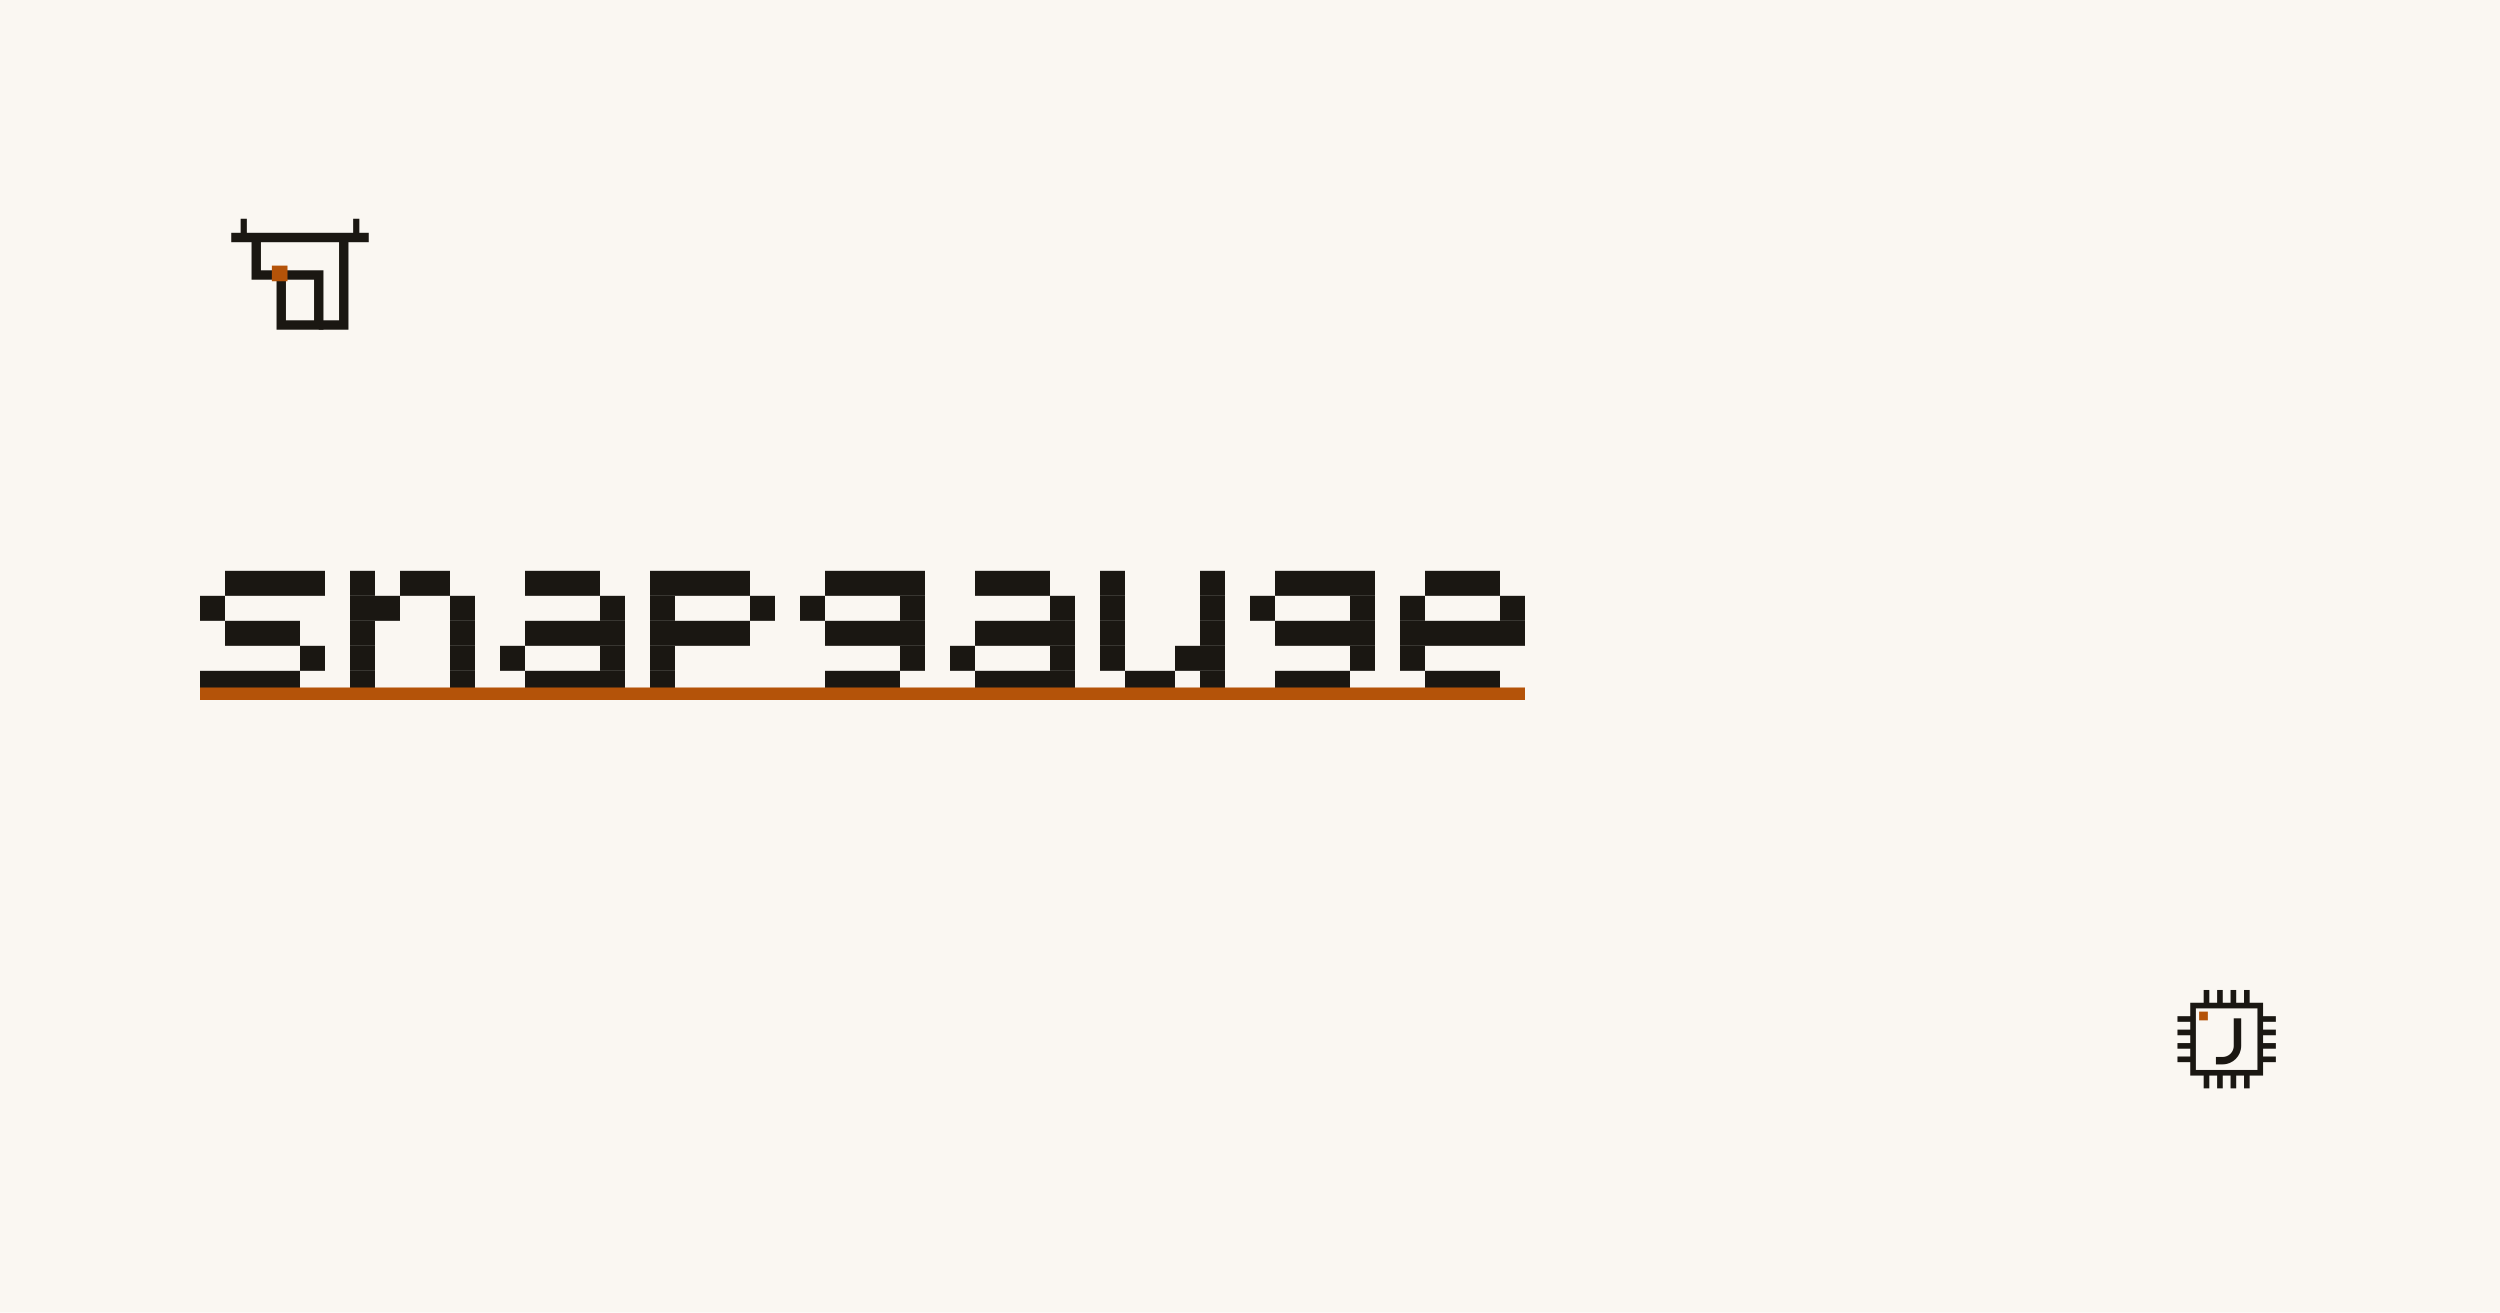
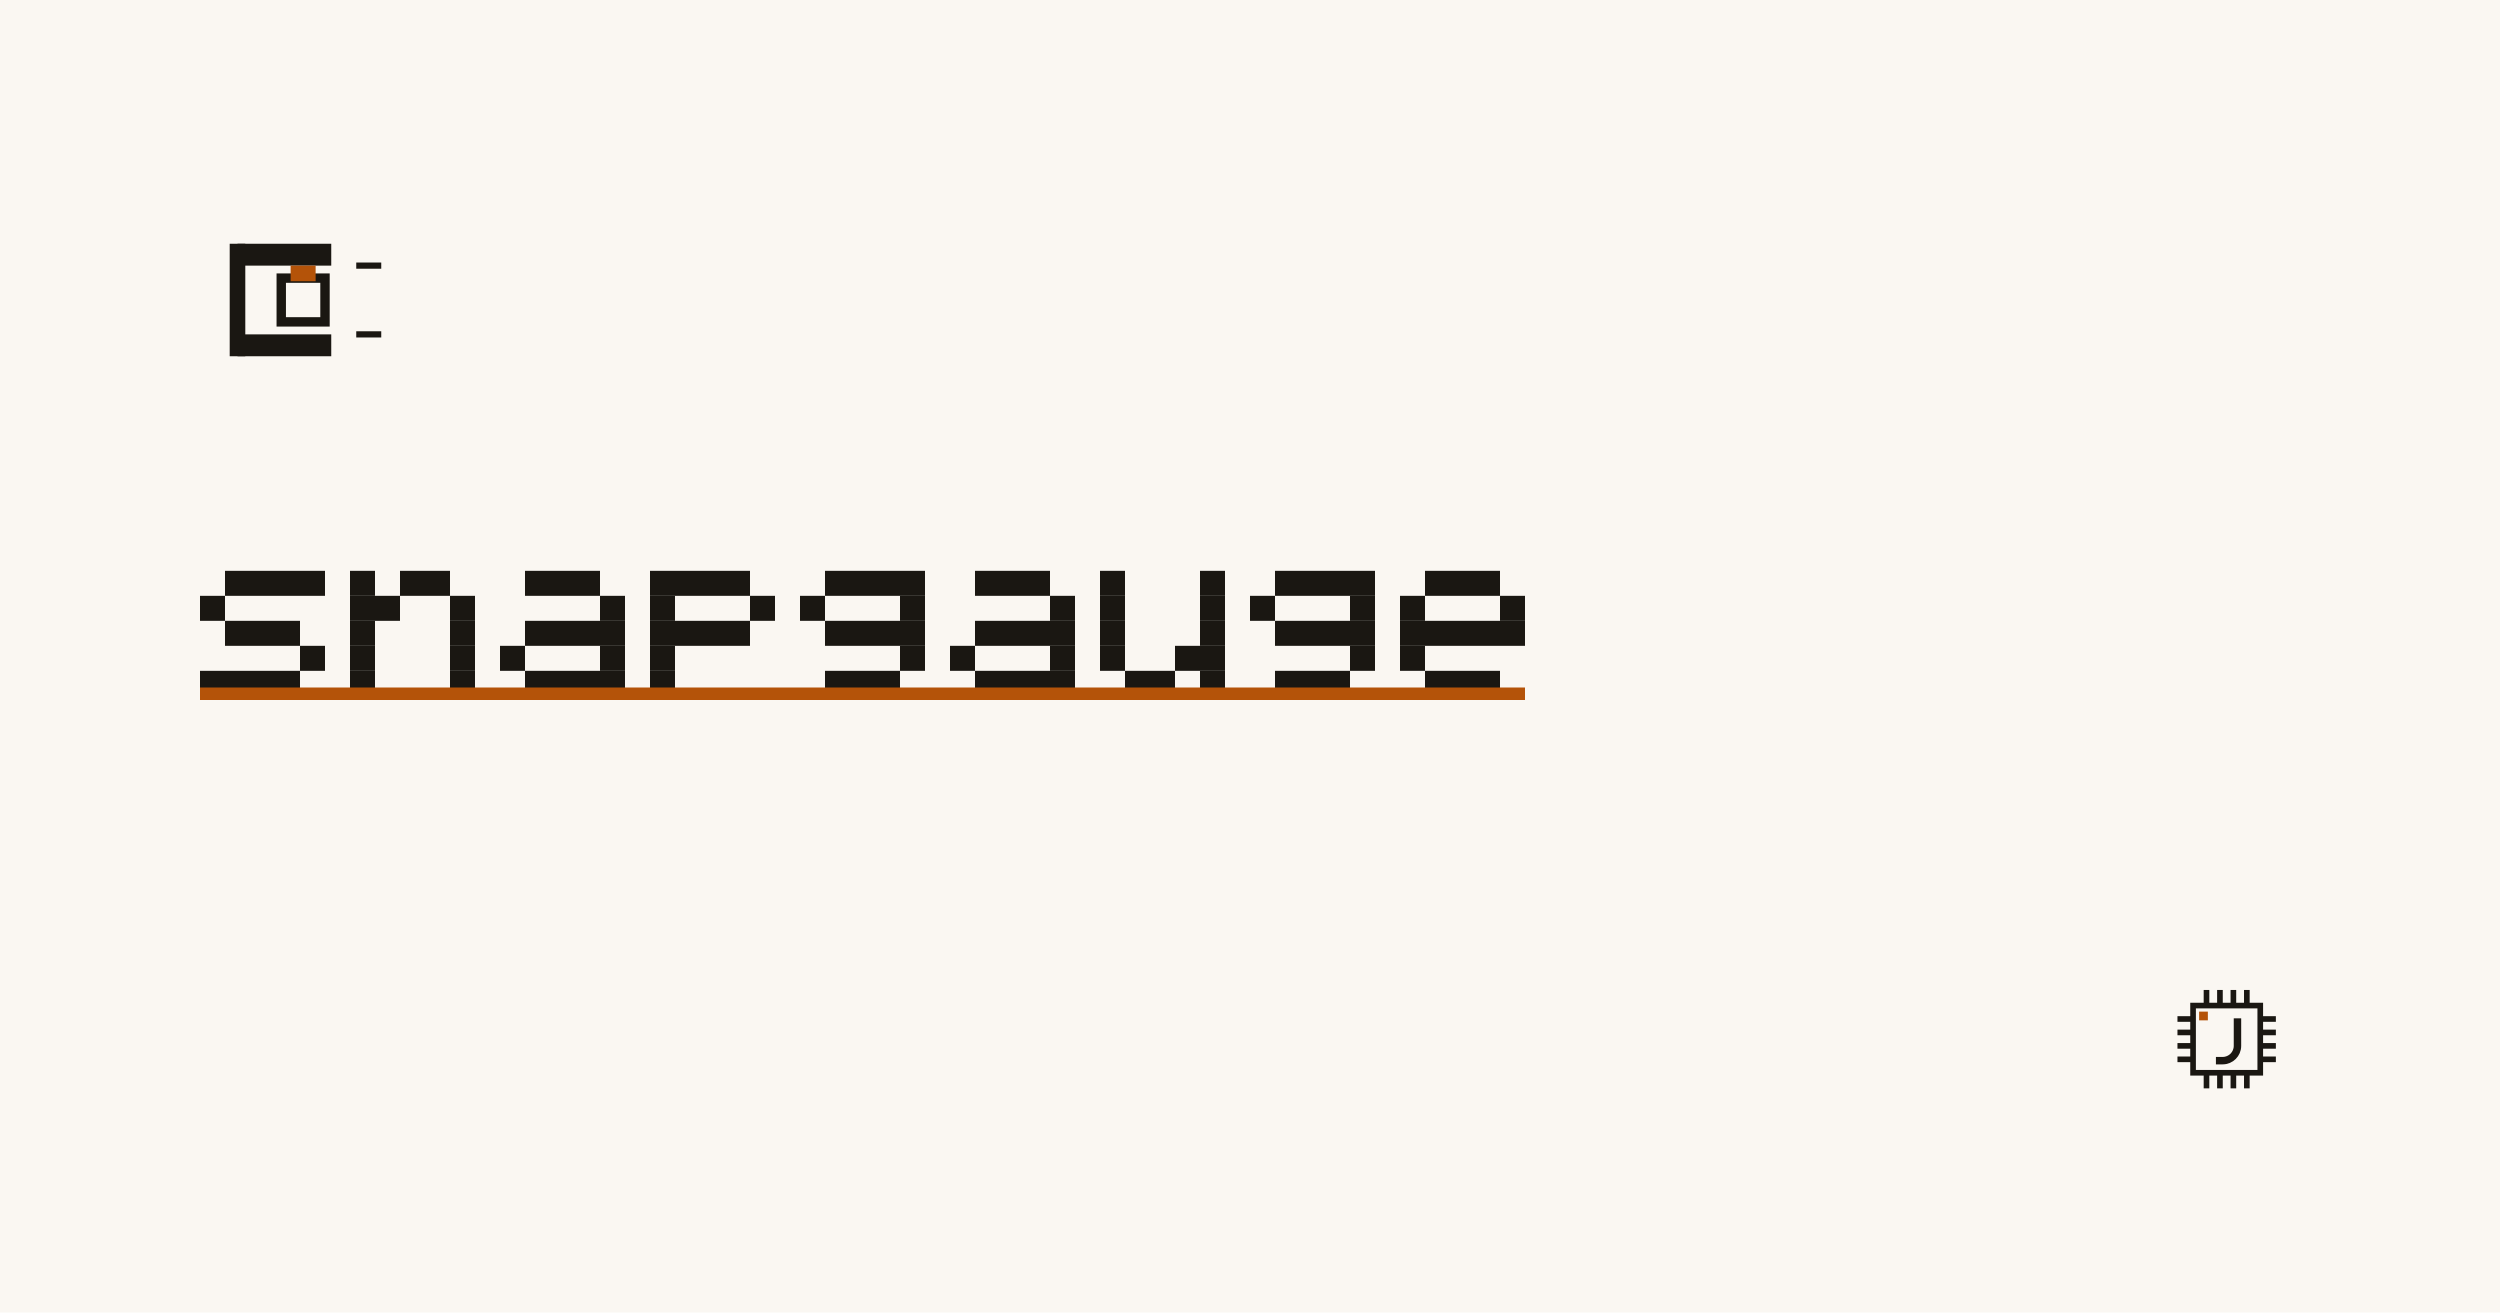
<svg xmlns="http://www.w3.org/2000/svg" viewBox="0 0 1200 630" role="img" aria-label="snapgauge — Agent James">
  <rect width="1200" height="630" fill="#FAF7F2" />
  <g transform="translate(96,96) scale(1.5)">
-     <rect x="26" y="24" width="12" height="16" fill="none" stroke="#1A1712" stroke-width="3.008" />
-     <path d="M10 12 H54" fill="none" stroke="#1A1712" stroke-width="3.008" />
-     <path d="M18 12 V24 H26" fill="none" stroke="#1A1712" stroke-width="3.008" />
-     <path d="M46 12 V40 H38" fill="none" stroke="#1A1712" stroke-width="3.008" />
-     <path d="M14 12 V6" fill="none" stroke="#1A1712" stroke-width="1.984" />
-     <path d="M50 12 V6" fill="none" stroke="#1A1712" stroke-width="1.984" />
-     <rect x="23" y="21" width="5" height="5" fill="#B45309" />
+     <path d="M12 14 V50" fill="none" stroke="#1A1712" stroke-width="4.992" />
+     <rect x="12" y="14" width="30" height="7" fill="#1A1712" />
+     <rect x="12" y="43" width="30" height="7" fill="#1A1712" />
+     <rect x="26" y="25" width="14" height="14" fill="none" stroke="#1A1712" stroke-width="3.008" />
+     <path d="M50 21 H58" fill="none" stroke="#1A1712" stroke-width="1.984" />
+     <path d="M50 43 H58" fill="none" stroke="#1A1712" stroke-width="1.984" />
+     <rect x="29" y="21" width="8" height="5" fill="#B45309" />
  </g>
  <rect x="108.00" y="274.00" width="12" height="12" fill="#1A1712" />
  <rect x="120.00" y="274.00" width="12" height="12" fill="#1A1712" />
  <rect x="132.00" y="274.00" width="12" height="12" fill="#1A1712" />
  <rect x="144.00" y="274.00" width="12" height="12" fill="#1A1712" />
  <rect x="96.00" y="286.00" width="12" height="12" fill="#1A1712" />
  <rect x="108.00" y="298.00" width="12" height="12" fill="#1A1712" />
  <rect x="120.00" y="298.00" width="12" height="12" fill="#1A1712" />
  <rect x="132.00" y="298.00" width="12" height="12" fill="#1A1712" />
  <rect x="144.00" y="310.00" width="12" height="12" fill="#1A1712" />
  <rect x="96.00" y="322.00" width="12" height="12" fill="#1A1712" />
  <rect x="108.00" y="322.00" width="12" height="12" fill="#1A1712" />
  <rect x="120.00" y="322.00" width="12" height="12" fill="#1A1712" />
  <rect x="132.00" y="322.00" width="12" height="12" fill="#1A1712" />
  <rect x="168.00" y="274.00" width="12" height="12" fill="#1A1712" />
  <rect x="192.00" y="274.00" width="12" height="12" fill="#1A1712" />
  <rect x="204.00" y="274.00" width="12" height="12" fill="#1A1712" />
  <rect x="168.00" y="286.00" width="12" height="12" fill="#1A1712" />
  <rect x="180.00" y="286.00" width="12" height="12" fill="#1A1712" />
  <rect x="216.00" y="286.00" width="12" height="12" fill="#1A1712" />
  <rect x="168.00" y="298.00" width="12" height="12" fill="#1A1712" />
  <rect x="216.00" y="298.00" width="12" height="12" fill="#1A1712" />
  <rect x="168.00" y="310.00" width="12" height="12" fill="#1A1712" />
  <rect x="216.00" y="310.00" width="12" height="12" fill="#1A1712" />
  <rect x="168.00" y="322.00" width="12" height="12" fill="#1A1712" />
  <rect x="216.00" y="322.00" width="12" height="12" fill="#1A1712" />
  <rect x="252.00" y="274.00" width="12" height="12" fill="#1A1712" />
  <rect x="264.00" y="274.00" width="12" height="12" fill="#1A1712" />
  <rect x="276.00" y="274.00" width="12" height="12" fill="#1A1712" />
  <rect x="288.00" y="286.00" width="12" height="12" fill="#1A1712" />
  <rect x="252.00" y="298.00" width="12" height="12" fill="#1A1712" />
  <rect x="264.00" y="298.00" width="12" height="12" fill="#1A1712" />
  <rect x="276.00" y="298.00" width="12" height="12" fill="#1A1712" />
  <rect x="288.00" y="298.00" width="12" height="12" fill="#1A1712" />
  <rect x="240.00" y="310.00" width="12" height="12" fill="#1A1712" />
  <rect x="288.00" y="310.00" width="12" height="12" fill="#1A1712" />
  <rect x="252.00" y="322.00" width="12" height="12" fill="#1A1712" />
  <rect x="264.00" y="322.00" width="12" height="12" fill="#1A1712" />
  <rect x="276.00" y="322.00" width="12" height="12" fill="#1A1712" />
  <rect x="288.00" y="322.00" width="12" height="12" fill="#1A1712" />
  <rect x="312.00" y="274.00" width="12" height="12" fill="#1A1712" />
  <rect x="324.00" y="274.00" width="12" height="12" fill="#1A1712" />
  <rect x="336.00" y="274.00" width="12" height="12" fill="#1A1712" />
  <rect x="348.00" y="274.00" width="12" height="12" fill="#1A1712" />
  <rect x="312.00" y="286.00" width="12" height="12" fill="#1A1712" />
  <rect x="360.00" y="286.00" width="12" height="12" fill="#1A1712" />
  <rect x="312.00" y="298.00" width="12" height="12" fill="#1A1712" />
  <rect x="324.00" y="298.00" width="12" height="12" fill="#1A1712" />
  <rect x="336.00" y="298.00" width="12" height="12" fill="#1A1712" />
  <rect x="348.00" y="298.00" width="12" height="12" fill="#1A1712" />
  <rect x="312.00" y="310.00" width="12" height="12" fill="#1A1712" />
  <rect x="312.00" y="322.00" width="12" height="12" fill="#1A1712" />
  <rect x="396.00" y="274.00" width="12" height="12" fill="#1A1712" />
  <rect x="408.00" y="274.00" width="12" height="12" fill="#1A1712" />
  <rect x="420.00" y="274.00" width="12" height="12" fill="#1A1712" />
  <rect x="432.00" y="274.00" width="12" height="12" fill="#1A1712" />
  <rect x="384.00" y="286.00" width="12" height="12" fill="#1A1712" />
  <rect x="432.00" y="286.00" width="12" height="12" fill="#1A1712" />
  <rect x="396.00" y="298.00" width="12" height="12" fill="#1A1712" />
  <rect x="408.00" y="298.00" width="12" height="12" fill="#1A1712" />
  <rect x="420.00" y="298.00" width="12" height="12" fill="#1A1712" />
  <rect x="432.00" y="298.00" width="12" height="12" fill="#1A1712" />
  <rect x="432.00" y="310.00" width="12" height="12" fill="#1A1712" />
  <rect x="396.00" y="322.00" width="12" height="12" fill="#1A1712" />
  <rect x="408.00" y="322.00" width="12" height="12" fill="#1A1712" />
  <rect x="420.00" y="322.00" width="12" height="12" fill="#1A1712" />
  <rect x="468.00" y="274.00" width="12" height="12" fill="#1A1712" />
  <rect x="480.00" y="274.00" width="12" height="12" fill="#1A1712" />
  <rect x="492.00" y="274.00" width="12" height="12" fill="#1A1712" />
  <rect x="504.00" y="286.00" width="12" height="12" fill="#1A1712" />
  <rect x="468.00" y="298.00" width="12" height="12" fill="#1A1712" />
  <rect x="480.00" y="298.00" width="12" height="12" fill="#1A1712" />
  <rect x="492.00" y="298.00" width="12" height="12" fill="#1A1712" />
  <rect x="504.00" y="298.00" width="12" height="12" fill="#1A1712" />
  <rect x="456.00" y="310.00" width="12" height="12" fill="#1A1712" />
  <rect x="504.00" y="310.00" width="12" height="12" fill="#1A1712" />
  <rect x="468.00" y="322.00" width="12" height="12" fill="#1A1712" />
  <rect x="480.00" y="322.00" width="12" height="12" fill="#1A1712" />
  <rect x="492.00" y="322.00" width="12" height="12" fill="#1A1712" />
  <rect x="504.00" y="322.00" width="12" height="12" fill="#1A1712" />
  <rect x="528.00" y="274.00" width="12" height="12" fill="#1A1712" />
  <rect x="576.00" y="274.00" width="12" height="12" fill="#1A1712" />
  <rect x="528.00" y="286.00" width="12" height="12" fill="#1A1712" />
  <rect x="576.00" y="286.00" width="12" height="12" fill="#1A1712" />
  <rect x="528.00" y="298.00" width="12" height="12" fill="#1A1712" />
  <rect x="576.00" y="298.00" width="12" height="12" fill="#1A1712" />
  <rect x="528.00" y="310.00" width="12" height="12" fill="#1A1712" />
  <rect x="564.00" y="310.00" width="12" height="12" fill="#1A1712" />
  <rect x="576.00" y="310.00" width="12" height="12" fill="#1A1712" />
  <rect x="540.00" y="322.00" width="12" height="12" fill="#1A1712" />
  <rect x="552.00" y="322.00" width="12" height="12" fill="#1A1712" />
  <rect x="576.00" y="322.00" width="12" height="12" fill="#1A1712" />
  <rect x="612.00" y="274.00" width="12" height="12" fill="#1A1712" />
  <rect x="624.00" y="274.00" width="12" height="12" fill="#1A1712" />
  <rect x="636.00" y="274.00" width="12" height="12" fill="#1A1712" />
  <rect x="648.00" y="274.00" width="12" height="12" fill="#1A1712" />
  <rect x="600.00" y="286.00" width="12" height="12" fill="#1A1712" />
  <rect x="648.00" y="286.00" width="12" height="12" fill="#1A1712" />
  <rect x="612.00" y="298.00" width="12" height="12" fill="#1A1712" />
  <rect x="624.00" y="298.00" width="12" height="12" fill="#1A1712" />
  <rect x="636.00" y="298.00" width="12" height="12" fill="#1A1712" />
  <rect x="648.00" y="298.00" width="12" height="12" fill="#1A1712" />
  <rect x="648.00" y="310.00" width="12" height="12" fill="#1A1712" />
  <rect x="612.00" y="322.00" width="12" height="12" fill="#1A1712" />
  <rect x="624.00" y="322.00" width="12" height="12" fill="#1A1712" />
  <rect x="636.00" y="322.00" width="12" height="12" fill="#1A1712" />
  <rect x="684.00" y="274.00" width="12" height="12" fill="#1A1712" />
  <rect x="696.00" y="274.00" width="12" height="12" fill="#1A1712" />
  <rect x="708.00" y="274.00" width="12" height="12" fill="#1A1712" />
  <rect x="672.00" y="286.00" width="12" height="12" fill="#1A1712" />
  <rect x="720.00" y="286.00" width="12" height="12" fill="#1A1712" />
  <rect x="672.00" y="298.00" width="12" height="12" fill="#1A1712" />
  <rect x="684.00" y="298.00" width="12" height="12" fill="#1A1712" />
  <rect x="696.00" y="298.00" width="12" height="12" fill="#1A1712" />
  <rect x="708.00" y="298.00" width="12" height="12" fill="#1A1712" />
  <rect x="720.00" y="298.00" width="12" height="12" fill="#1A1712" />
  <rect x="672.00" y="310.00" width="12" height="12" fill="#1A1712" />
  <rect x="684.00" y="322.00" width="12" height="12" fill="#1A1712" />
  <rect x="696.00" y="322.00" width="12" height="12" fill="#1A1712" />
  <rect x="708.00" y="322.00" width="12" height="12" fill="#1A1712" />
  <rect x="96" y="330" width="636" height="6" fill="#B45309" />
  <g transform="translate(1040,470) scale(0.9)">
    <rect x="5.76" y="19.74" width="8" height="3.008" fill="#1A1712" />
    <rect x="50.24" y="19.74" width="8" height="3.008" fill="#1A1712" />
    <rect x="19.74" y="5.76" width="3.008" height="8" fill="#1A1712" />
    <rect x="19.74" y="50.24" width="3.008" height="8" fill="#1A1712" />
    <rect x="5.76" y="26.91" width="8" height="3.008" fill="#1A1712" />
    <rect x="50.24" y="26.91" width="8" height="3.008" fill="#1A1712" />
    <rect x="26.91" y="5.76" width="3.008" height="8" fill="#1A1712" />
    <rect x="26.91" y="50.24" width="3.008" height="8" fill="#1A1712" />
    <rect x="5.76" y="34.08" width="8" height="3.008" fill="#1A1712" />
    <rect x="50.24" y="34.08" width="8" height="3.008" fill="#1A1712" />
    <rect x="34.08" y="5.76" width="3.008" height="8" fill="#1A1712" />
    <rect x="34.08" y="50.24" width="3.008" height="8" fill="#1A1712" />
    <rect x="5.76" y="41.25" width="8" height="3.008" fill="#1A1712" />
    <rect x="50.24" y="41.25" width="8" height="3.008" fill="#1A1712" />
    <rect x="41.25" y="5.76" width="3.008" height="8" fill="#1A1712" />
    <rect x="41.25" y="50.24" width="3.008" height="8" fill="#1A1712" />
    <rect x="14.08" y="14.08" width="35.84" height="35.84" fill="none" stroke="#1A1712" stroke-width="3.008" />
    <path d="M37.76 20.90 V35.58 a7.88 7.88 0 0 1 -7.88 7.88 H26.27" fill="none" stroke="#1A1712" stroke-width="3.968" stroke-linecap="butt" />
    <rect x="17.31" y="17.31" width="4.66" height="4.66" fill="#B45309" />
  </g>
</svg>
